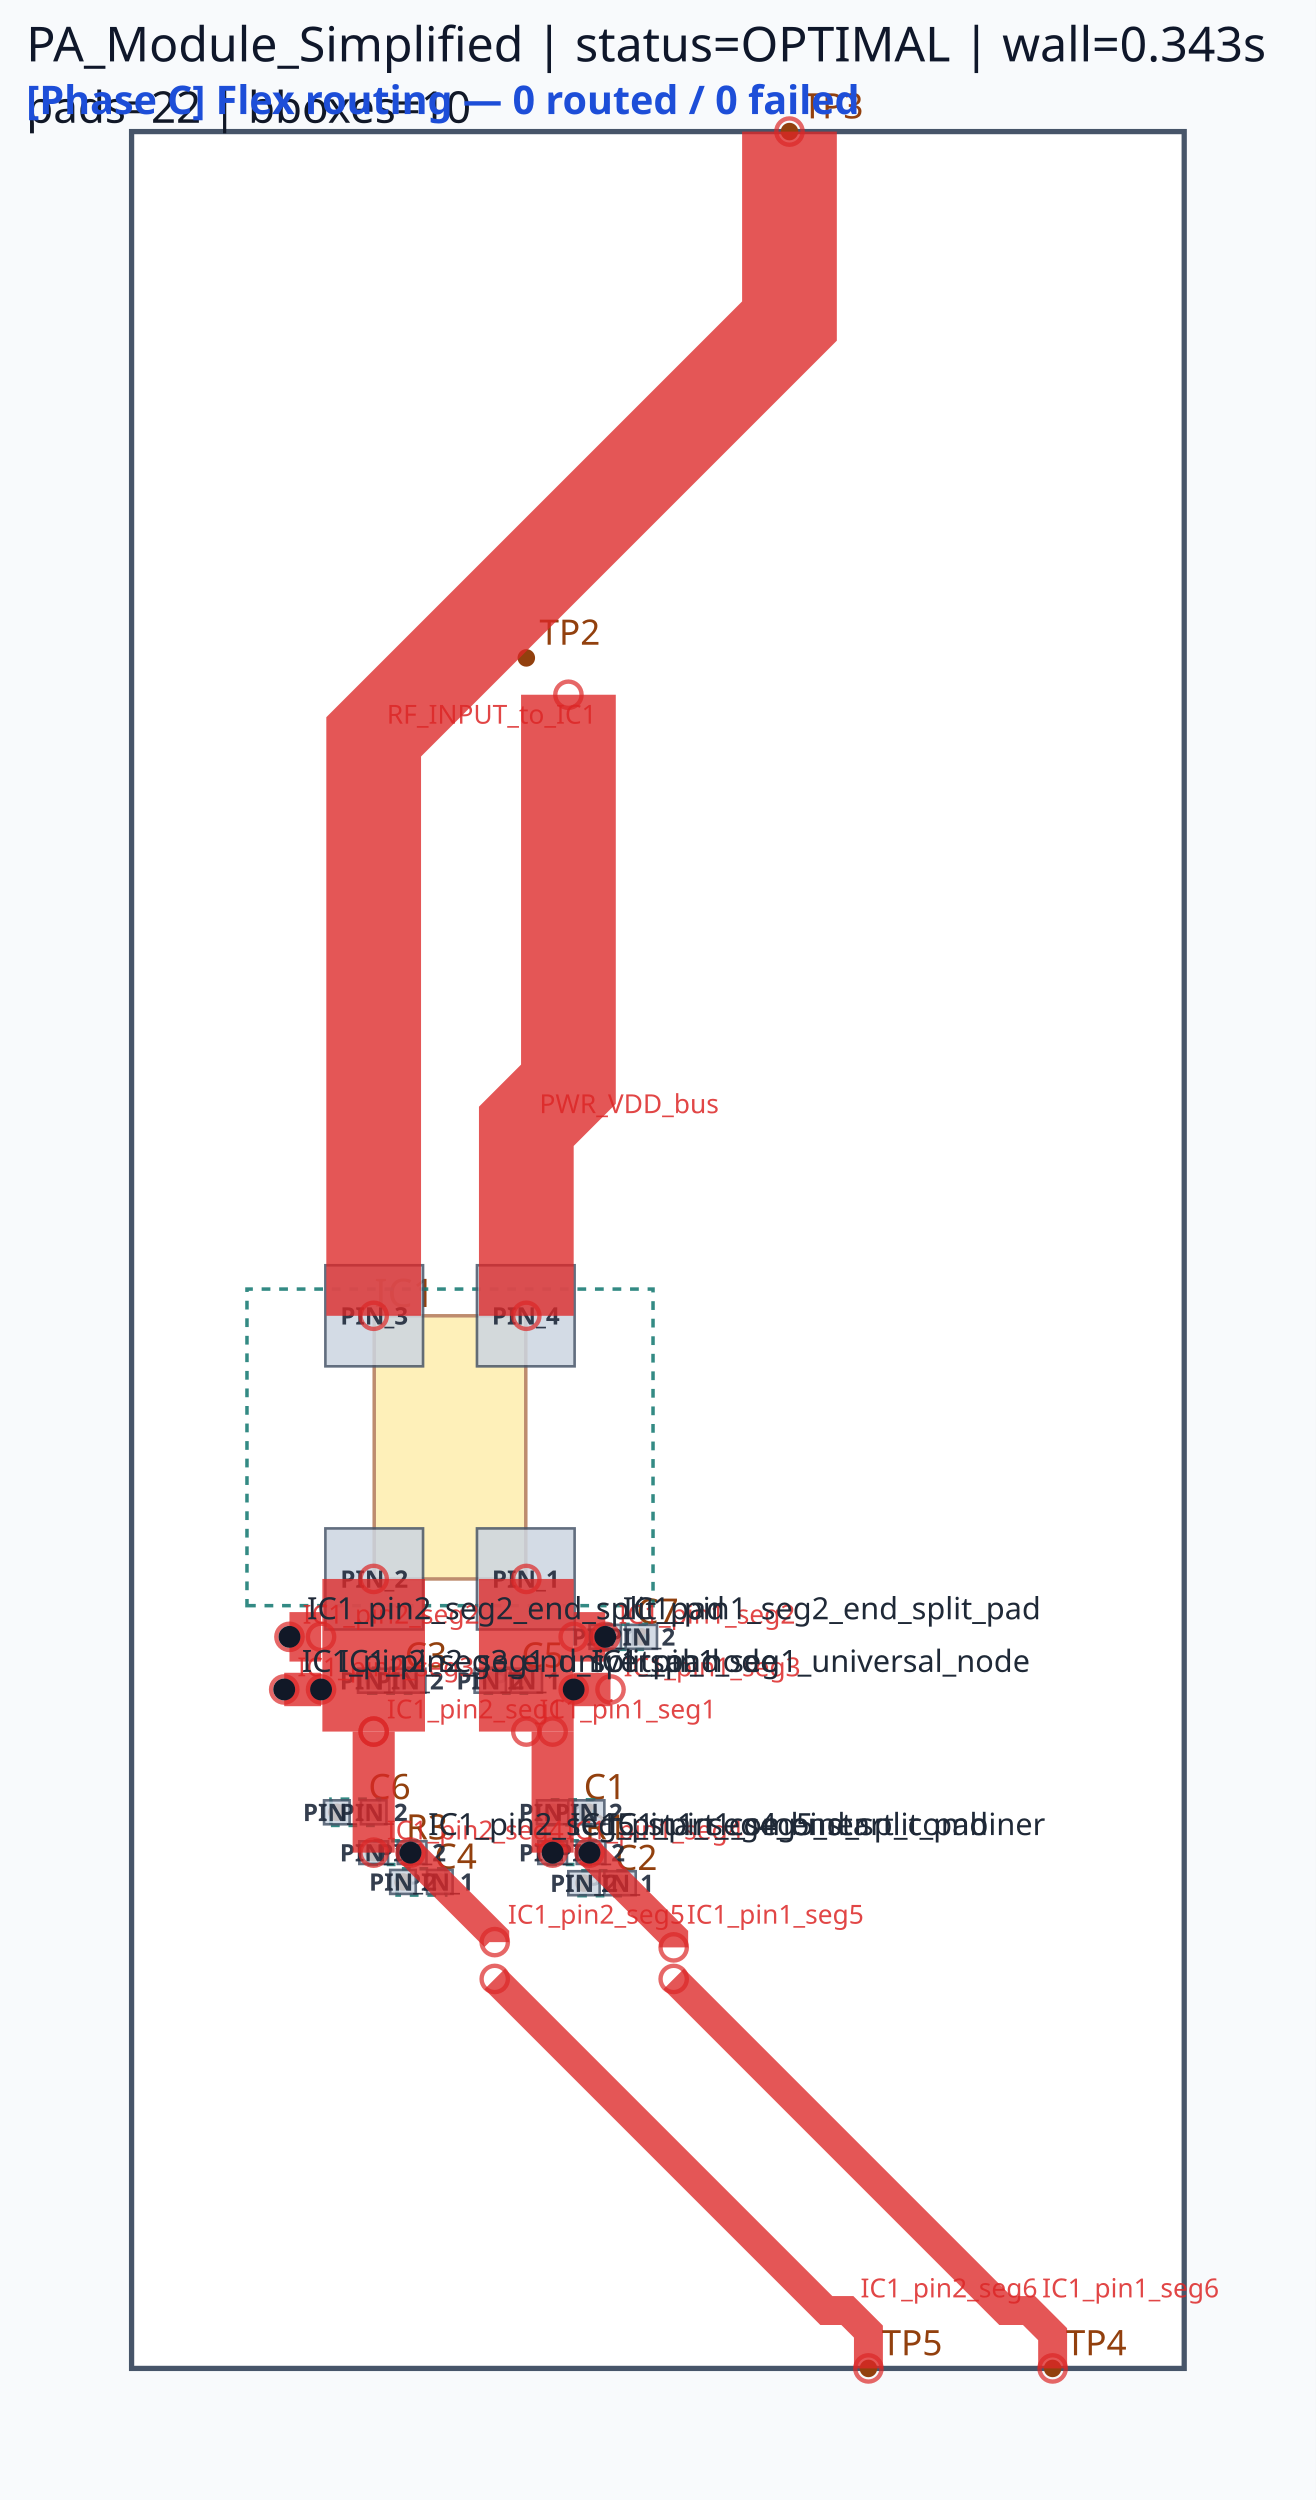
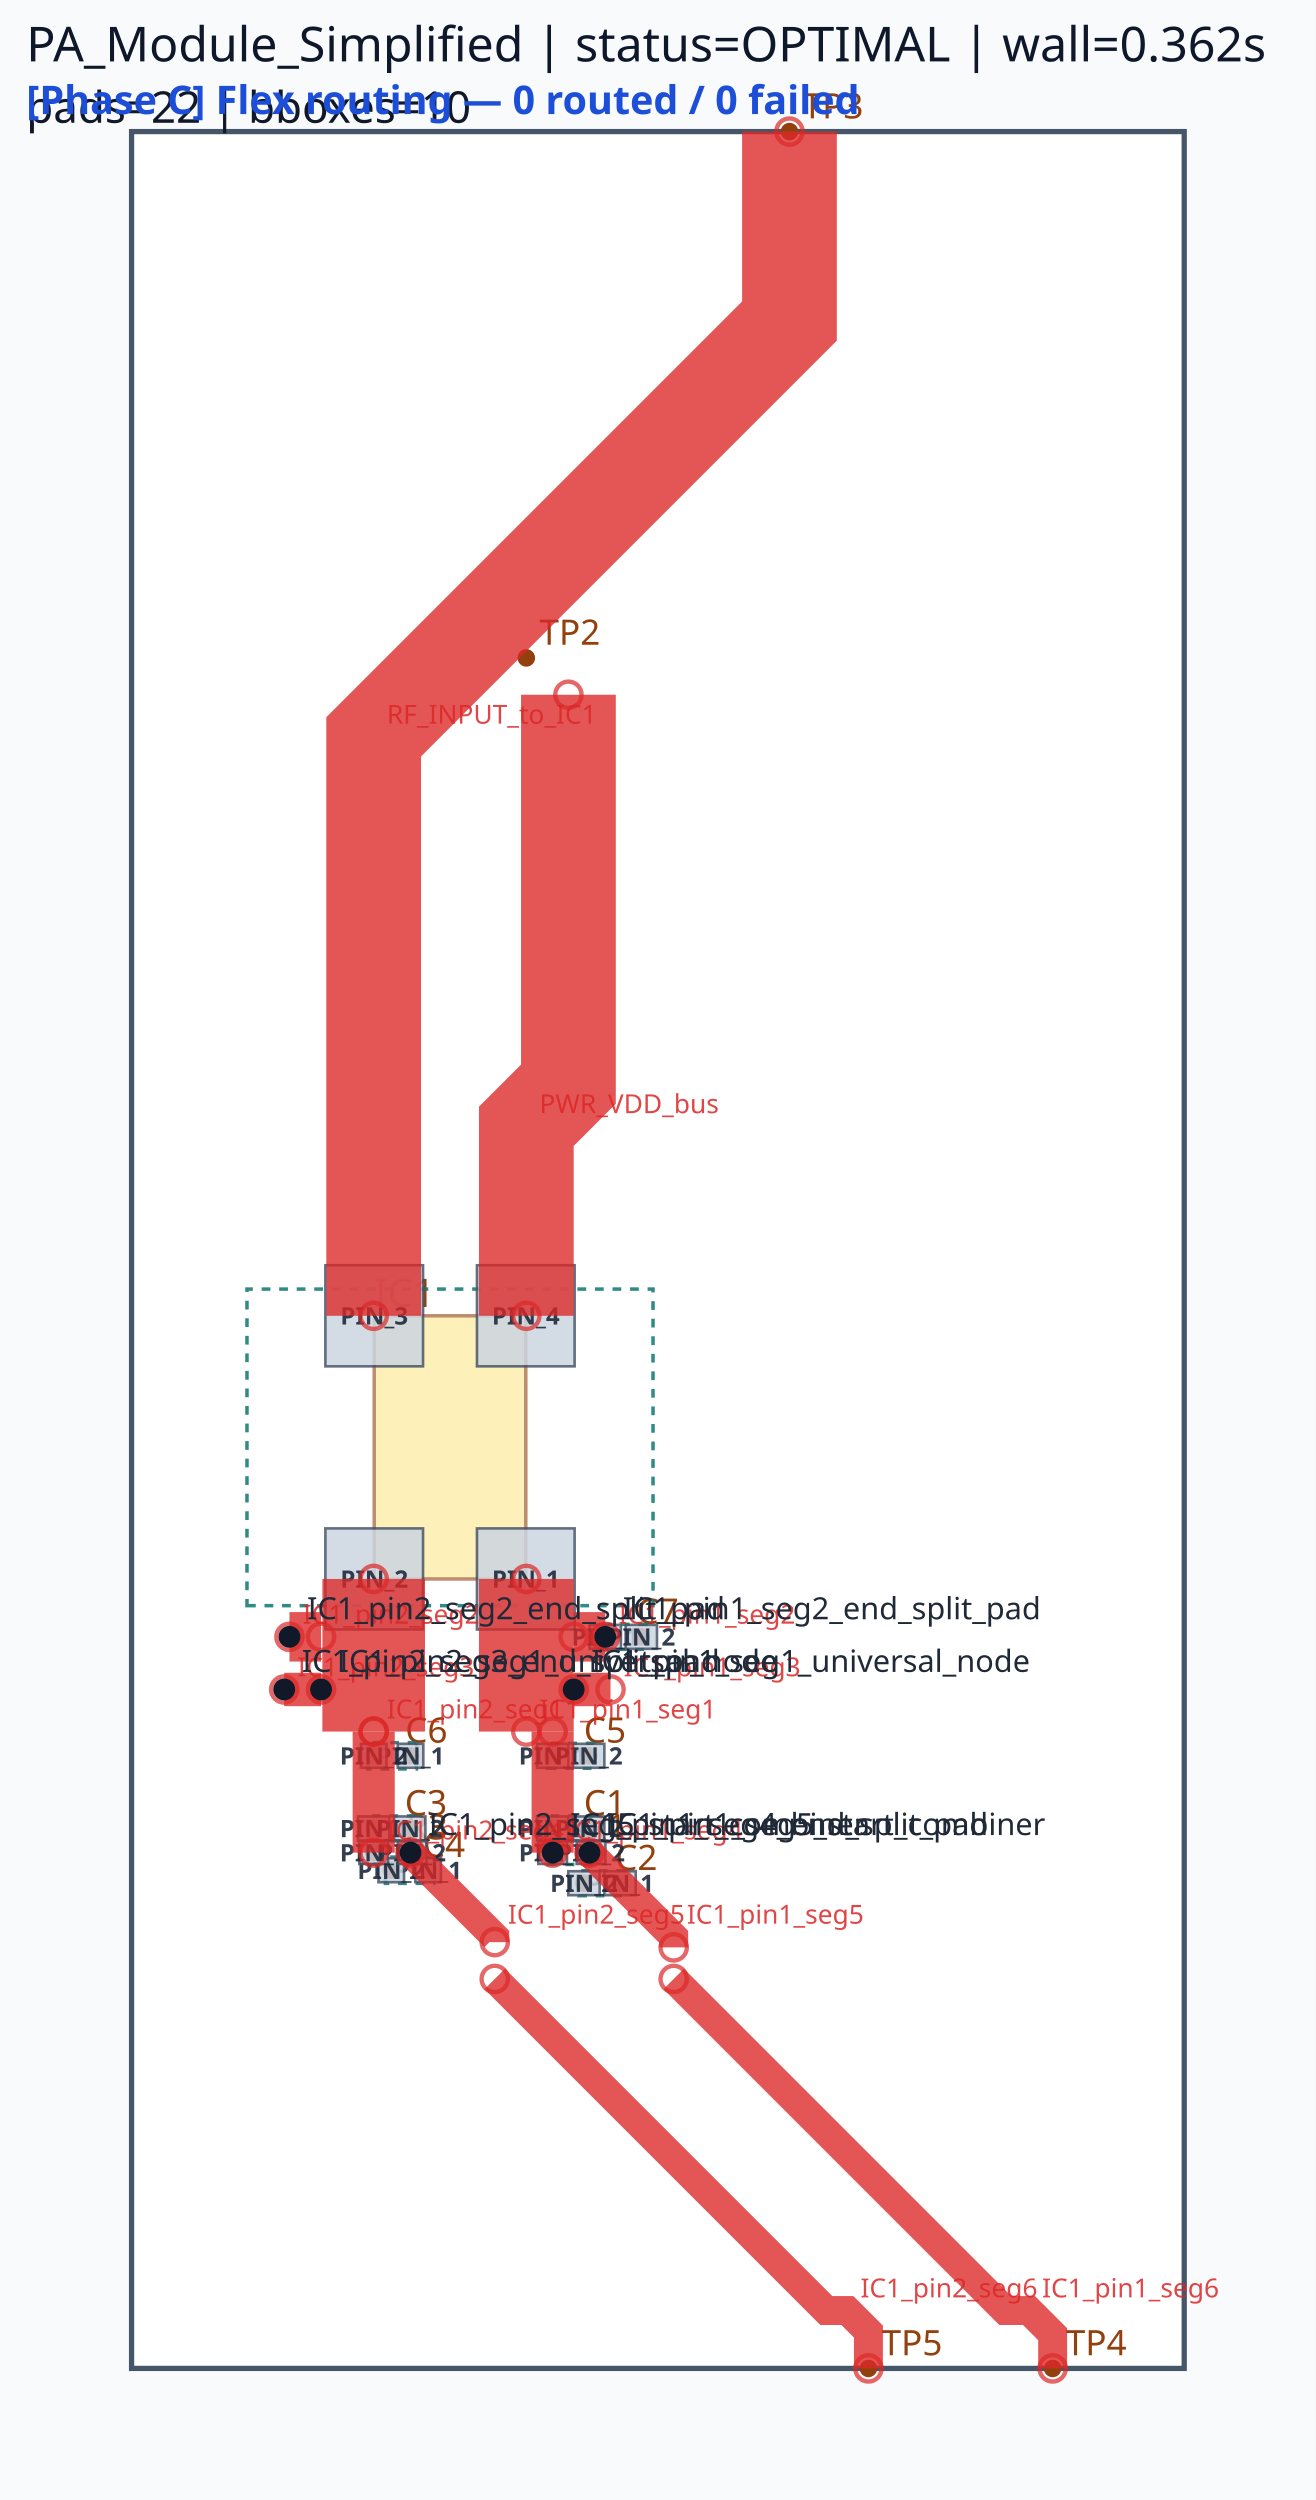
<svg xmlns="http://www.w3.org/2000/svg" viewBox="0 0 300.0 570.0" width="300.0" height="570.0">
  <rect x="0" y="0" width="100%" height="100%" fill="#f8fafc" />
  <rect x="30.00" y="30.00" width="240.00" height="510.00" fill="#ffffff" stroke="#475569" stroke-width="1.2" />
  <rect x="85.32" y="300.00" width="34.56" height="60.00" fill="#fde68a" stroke="#92400e" stroke-width="0.8" opacity="0.6" />
  <text x="85.32" y="298.00" font-family="sans-serif" font-size="9" fill="#92400e">IC1</text>
  <circle cx="120.00" cy="150.00" r="2" fill="#92400e" />
  <text x="123.00" y="147.00" font-family="sans-serif" font-size="8" fill="#92400e">TP2</text>
  <circle cx="180.00" cy="30.00" r="2" fill="#92400e" />
  <text x="183.00" y="27.00" font-family="sans-serif" font-size="8" fill="#92400e">TP3</text>
  <circle cx="240.00" cy="540.00" r="2" fill="#92400e" />
  <text x="243.00" y="537.00" font-family="sans-serif" font-size="8" fill="#92400e">TP4</text>
  <circle cx="198.00" cy="540.00" r="2" fill="#92400e" />
  <text x="201.00" y="537.00" font-family="sans-serif" font-size="8" fill="#92400e">TP5</text>
-   <circle cx="126.00" cy="413.20" r="2" fill="#92400e" />
-   <circle cx="134.22" cy="413.20" r="2" fill="#92400e" />
-   <text x="133.11" y="410.20" font-family="sans-serif" font-size="8" fill="#92400e">C1</text>
+   <circle cx="126.00" cy="416.88" r="2" fill="#92400e" />
+   <circle cx="134.22" cy="416.88" r="2" fill="#92400e" />
+   <text x="133.11" y="413.88" font-family="sans-serif" font-size="8" fill="#92400e">C1</text>
  <circle cx="141.37" cy="429.37" r="2" fill="#92400e" />
  <circle cx="133.15" cy="429.37" r="2" fill="#92400e" />
  <text x="140.26" y="426.37" font-family="sans-serif" font-size="8" fill="#92400e">C2</text>
-   <circle cx="85.20" cy="383.20" r="2" fill="#92400e" />
-   <circle cx="93.42" cy="383.20" r="2" fill="#92400e" />
-   <text x="92.31" y="380.20" font-family="sans-serif" font-size="8" fill="#92400e">C3</text>
-   <circle cx="100.28" cy="429.08" r="2" fill="#92400e" />
-   <circle cx="91.88" cy="429.08" r="2" fill="#92400e" />
-   <text x="99.08" y="426.08" font-family="sans-serif" font-size="8" fill="#92400e">C4</text>
-   <circle cx="120.00" cy="383.20" r="2" fill="#92400e" />
-   <circle cx="111.78" cy="383.20" r="2" fill="#92400e" />
-   <text x="118.89" y="380.20" font-family="sans-serif" font-size="8" fill="#92400e">C5</text>
-   <circle cx="76.80" cy="413.20" r="2" fill="#92400e" />
-   <circle cx="85.20" cy="413.20" r="2" fill="#92400e" />
-   <text x="84.00" y="410.20" font-family="sans-serif" font-size="8" fill="#92400e">C6</text>
+   <circle cx="85.20" cy="416.88" r="2" fill="#92400e" />
+   <circle cx="93.42" cy="416.88" r="2" fill="#92400e" />
+   <text x="92.31" y="413.88" font-family="sans-serif" font-size="8" fill="#92400e">C3</text>
+   <circle cx="97.61" cy="426.41" r="2" fill="#92400e" />
+   <circle cx="89.21" cy="426.41" r="2" fill="#92400e" />
+   <text x="96.41" y="423.41" font-family="sans-serif" font-size="8" fill="#92400e">C4</text>
+   <circle cx="126.00" cy="400.32" r="2" fill="#92400e" />
+   <circle cx="134.22" cy="400.32" r="2" fill="#92400e" />
+   <text x="133.11" y="397.32" font-family="sans-serif" font-size="8" fill="#92400e">C5</text>
+   <circle cx="93.60" cy="400.32" r="2" fill="#92400e" />
+   <circle cx="85.20" cy="400.32" r="2" fill="#92400e" />
+   <text x="92.40" y="397.32" font-family="sans-serif" font-size="8" fill="#92400e">C6</text>
  <circle cx="138.00" cy="373.20" r="2" fill="#92400e" />
  <circle cx="146.22" cy="373.20" r="2" fill="#92400e" />
  <text x="145.11" y="370.20" font-family="sans-serif" font-size="8" fill="#92400e">C7</text>
  <circle cx="126.00" cy="422.40" r="2" fill="#92400e" />
  <circle cx="134.76" cy="422.40" r="2" fill="#92400e" />
  <text x="133.38" y="419.40" font-family="sans-serif" font-size="8" fill="#92400e">R1</text>
  <circle cx="85.20" cy="422.40" r="2" fill="#92400e" />
  <circle cx="93.96" cy="422.40" r="2" fill="#92400e" />
  <text x="92.58" y="419.40" font-family="sans-serif" font-size="8" fill="#92400e">R3</text>
  <path d="M 56.31,366.09 L 148.89,366.09 L 148.89,293.91 L 56.31,293.91 Z" class="component-bbox" fill="none" stroke="#0f766e" stroke-width="0.8" stroke-dasharray="2 2" opacity="0.85" />
-   <path d="M 124.86,416.05 L 135.36,416.05 L 135.36,410.35 L 124.86,410.35 Z" class="component-bbox" fill="none" stroke="#0f766e" stroke-width="0.8" stroke-dasharray="2 2" opacity="0.85" />
+   <path d="M 124.86,419.73 L 135.36,419.73 L 135.36,414.03 L 124.86,414.03 Z" class="component-bbox" fill="none" stroke="#0f766e" stroke-width="0.8" stroke-dasharray="2 2" opacity="0.85" />
  <path d="M 142.51,426.52 L 132.01,426.52 L 132.01,432.22 L 142.51,432.22 Z" class="component-bbox" fill="none" stroke="#0f766e" stroke-width="0.8" stroke-dasharray="2 2" opacity="0.85" />
-   <path d="M 84.06,386.05 L 94.56,386.05 L 94.56,380.35 L 84.06,380.35 Z" class="component-bbox" fill="none" stroke="#0f766e" stroke-width="0.8" stroke-dasharray="2 2" opacity="0.85" />
-   <path d="M 101.63,426.08 L 90.53,426.08 L 90.53,432.08 L 101.63,432.08 Z" class="component-bbox" fill="none" stroke="#0f766e" stroke-width="0.8" stroke-dasharray="2 2" opacity="0.85" />
-   <path d="M 121.14,380.35 L 110.64,380.35 L 110.64,386.05 L 121.14,386.05 Z" class="component-bbox" fill="none" stroke="#0f766e" stroke-width="0.8" stroke-dasharray="2 2" opacity="0.85" />
-   <path d="M 75.45,416.20 L 86.55,416.20 L 86.55,410.20 L 75.45,410.20 Z" class="component-bbox" fill="none" stroke="#0f766e" stroke-width="0.8" stroke-dasharray="2 2" opacity="0.85" />
+   <path d="M 84.06,419.73 L 94.56,419.73 L 94.56,414.03 L 84.06,414.03 Z" class="component-bbox" fill="none" stroke="#0f766e" stroke-width="0.8" stroke-dasharray="2 2" opacity="0.85" />
+   <path d="M 98.96,423.41 L 87.86,423.41 L 87.86,429.41 L 98.96,429.41 Z" class="component-bbox" fill="none" stroke="#0f766e" stroke-width="0.8" stroke-dasharray="2 2" opacity="0.85" />
+   <path d="M 124.86,403.17 L 135.36,403.17 L 135.36,397.47 L 124.86,397.47 Z" class="component-bbox" fill="none" stroke="#0f766e" stroke-width="0.8" stroke-dasharray="2 2" opacity="0.85" />
+   <path d="M 94.95,397.32 L 83.85,397.32 L 83.85,403.32 L 94.95,403.32 Z" class="component-bbox" fill="none" stroke="#0f766e" stroke-width="0.8" stroke-dasharray="2 2" opacity="0.85" />
  <path d="M 136.86,376.05 L 147.36,376.05 L 147.36,370.35 L 136.86,370.35 Z" class="component-bbox" fill="none" stroke="#0f766e" stroke-width="0.8" stroke-dasharray="2 2" opacity="0.85" />
  <path d="M 124.98,425.10 L 135.78,425.10 L 135.78,419.70 L 124.98,419.70 Z" class="component-bbox" fill="none" stroke="#0f766e" stroke-width="0.8" stroke-dasharray="2 2" opacity="0.85" />
  <path d="M 84.18,425.10 L 94.98,425.10 L 94.98,419.70 L 84.18,419.70 Z" class="component-bbox" fill="none" stroke="#0f766e" stroke-width="0.8" stroke-dasharray="2 2" opacity="0.85" />
  <polygon points="108.75,348.48 108.75,371.52 131.01,371.52 131.01,348.48" fill="#cbd5e1" stroke="#475569" stroke-width="0.6" opacity="0.85" />
  <text x="119.88" y="362.00" font-family="sans-serif" font-size="5.5" text-anchor="middle" font-weight="bold" fill="#1e293b" opacity="0.9">PIN_1</text>
  <polygon points="74.19,348.48 74.19,371.52 96.45,371.52 96.45,348.48" fill="#cbd5e1" stroke="#475569" stroke-width="0.6" opacity="0.85" />
  <text x="85.32" y="362.00" font-family="sans-serif" font-size="5.5" text-anchor="middle" font-weight="bold" fill="#1e293b" opacity="0.9">PIN_2</text>
  <polygon points="96.45,311.52 96.45,288.48 74.19,288.48 74.19,311.52" fill="#cbd5e1" stroke="#475569" stroke-width="0.6" opacity="0.85" />
  <text x="85.32" y="302.00" font-family="sans-serif" font-size="5.5" text-anchor="middle" font-weight="bold" fill="#1e293b" opacity="0.9">PIN_3</text>
  <polygon points="131.01,311.52 131.01,288.48 108.75,288.48 108.75,311.52" fill="#cbd5e1" stroke="#475569" stroke-width="0.6" opacity="0.85" />
  <text x="119.88" y="302.00" font-family="sans-serif" font-size="5.5" text-anchor="middle" font-weight="bold" fill="#1e293b" opacity="0.9">PIN_4</text>
-   <polygon points="122.43,415.93 129.57,415.93 129.57,410.47 122.43,410.47" fill="#cbd5e1" stroke="#475569" stroke-width="0.6" opacity="0.85" />
-   <text x="126.00" y="415.20" font-family="sans-serif" font-size="5.5" text-anchor="middle" font-weight="bold" fill="#1e293b" opacity="0.9">PIN_1</text>
-   <polygon points="130.65,415.93 137.79,415.93 137.79,410.47 130.65,410.47" fill="#cbd5e1" stroke="#475569" stroke-width="0.6" opacity="0.85" />
-   <text x="134.22" y="415.20" font-family="sans-serif" font-size="5.5" text-anchor="middle" font-weight="bold" fill="#1e293b" opacity="0.9">PIN_2</text>
+   <polygon points="122.43,419.61 129.57,419.61 129.57,414.15 122.43,414.15" fill="#cbd5e1" stroke="#475569" stroke-width="0.6" opacity="0.85" />
+   <text x="126.00" y="418.88" font-family="sans-serif" font-size="5.5" text-anchor="middle" font-weight="bold" fill="#1e293b" opacity="0.9">PIN_1</text>
+   <polygon points="130.65,419.61 137.79,419.61 137.79,414.15 130.65,414.15" fill="#cbd5e1" stroke="#475569" stroke-width="0.6" opacity="0.85" />
+   <text x="134.22" y="418.88" font-family="sans-serif" font-size="5.5" text-anchor="middle" font-weight="bold" fill="#1e293b" opacity="0.9">PIN_2</text>
  <polygon points="144.94,426.64 137.80,426.64 137.80,432.10 144.94,432.10" fill="#cbd5e1" stroke="#475569" stroke-width="0.6" opacity="0.85" />
  <text x="141.37" y="431.37" font-family="sans-serif" font-size="5.5" text-anchor="middle" font-weight="bold" fill="#1e293b" opacity="0.9">PIN_1</text>
  <polygon points="136.72,426.64 129.58,426.64 129.58,432.10 136.72,432.10" fill="#cbd5e1" stroke="#475569" stroke-width="0.6" opacity="0.85" />
  <text x="133.15" y="431.37" font-family="sans-serif" font-size="5.5" text-anchor="middle" font-weight="bold" fill="#1e293b" opacity="0.9">PIN_2</text>
-   <polygon points="81.63,385.93 88.77,385.93 88.77,380.47 81.63,380.47" fill="#cbd5e1" stroke="#475569" stroke-width="0.6" opacity="0.85" />
-   <text x="85.20" y="385.20" font-family="sans-serif" font-size="5.5" text-anchor="middle" font-weight="bold" fill="#1e293b" opacity="0.9">PIN_1</text>
-   <polygon points="89.85,385.93 96.99,385.93 96.99,380.47 89.85,380.47" fill="#cbd5e1" stroke="#475569" stroke-width="0.6" opacity="0.85" />
-   <text x="93.42" y="385.20" font-family="sans-serif" font-size="5.5" text-anchor="middle" font-weight="bold" fill="#1e293b" opacity="0.9">PIN_2</text>
-   <polygon points="97.37,431.81 103.19,431.81 103.19,426.35 97.37,426.35" fill="#cbd5e1" stroke="#475569" stroke-width="0.6" opacity="0.85" />
-   <text x="100.28" y="431.08" font-family="sans-serif" font-size="5.5" text-anchor="middle" font-weight="bold" fill="#1e293b" opacity="0.9">PIN_1</text>
-   <polygon points="94.79,426.35 88.97,426.35 88.97,431.81 94.79,431.81" fill="#cbd5e1" stroke="#475569" stroke-width="0.6" opacity="0.85" />
-   <text x="91.88" y="431.08" font-family="sans-serif" font-size="5.5" text-anchor="middle" font-weight="bold" fill="#1e293b" opacity="0.9">PIN_2</text>
-   <polygon points="123.57,380.47 116.43,380.47 116.43,385.93 123.57,385.93" fill="#cbd5e1" stroke="#475569" stroke-width="0.6" opacity="0.85" />
-   <text x="120.00" y="385.20" font-family="sans-serif" font-size="5.5" text-anchor="middle" font-weight="bold" fill="#1e293b" opacity="0.9">PIN_1</text>
-   <polygon points="115.35,380.47 108.21,380.47 108.21,385.93 115.35,385.93" fill="#cbd5e1" stroke="#475569" stroke-width="0.6" opacity="0.85" />
-   <text x="111.78" y="385.20" font-family="sans-serif" font-size="5.5" text-anchor="middle" font-weight="bold" fill="#1e293b" opacity="0.9">PIN_2</text>
-   <polygon points="79.71,410.47 73.89,410.47 73.89,415.93 79.71,415.93" fill="#cbd5e1" stroke="#475569" stroke-width="0.6" opacity="0.85" />
-   <text x="76.80" y="415.20" font-family="sans-serif" font-size="5.5" text-anchor="middle" font-weight="bold" fill="#1e293b" opacity="0.9">PIN_1</text>
-   <polygon points="82.29,415.93 88.11,415.93 88.11,410.47 82.29,410.47" fill="#cbd5e1" stroke="#475569" stroke-width="0.6" opacity="0.85" />
-   <text x="85.20" y="415.20" font-family="sans-serif" font-size="5.5" text-anchor="middle" font-weight="bold" fill="#1e293b" opacity="0.9">PIN_2</text>
+   <polygon points="81.63,419.61 88.77,419.61 88.77,414.15 81.63,414.15" fill="#cbd5e1" stroke="#475569" stroke-width="0.6" opacity="0.85" />
+   <text x="85.20" y="418.88" font-family="sans-serif" font-size="5.5" text-anchor="middle" font-weight="bold" fill="#1e293b" opacity="0.9">PIN_1</text>
+   <polygon points="89.85,419.61 96.99,419.61 96.99,414.15 89.85,414.15" fill="#cbd5e1" stroke="#475569" stroke-width="0.6" opacity="0.85" />
+   <text x="93.42" y="418.88" font-family="sans-serif" font-size="5.5" text-anchor="middle" font-weight="bold" fill="#1e293b" opacity="0.9">PIN_2</text>
+   <polygon points="94.70,429.14 100.52,429.14 100.52,423.68 94.70,423.68" fill="#cbd5e1" stroke="#475569" stroke-width="0.6" opacity="0.85" />
+   <text x="97.61" y="428.41" font-family="sans-serif" font-size="5.5" text-anchor="middle" font-weight="bold" fill="#1e293b" opacity="0.9">PIN_1</text>
+   <polygon points="92.12,423.68 86.30,423.68 86.30,429.14 92.12,429.14" fill="#cbd5e1" stroke="#475569" stroke-width="0.6" opacity="0.85" />
+   <text x="89.21" y="428.41" font-family="sans-serif" font-size="5.5" text-anchor="middle" font-weight="bold" fill="#1e293b" opacity="0.9">PIN_2</text>
+   <polygon points="122.43,403.05 129.57,403.05 129.57,397.59 122.43,397.59" fill="#cbd5e1" stroke="#475569" stroke-width="0.6" opacity="0.85" />
+   <text x="126.00" y="402.32" font-family="sans-serif" font-size="5.5" text-anchor="middle" font-weight="bold" fill="#1e293b" opacity="0.9">PIN_1</text>
+   <polygon points="130.65,403.05 137.79,403.05 137.79,397.59 130.65,397.59" fill="#cbd5e1" stroke="#475569" stroke-width="0.6" opacity="0.85" />
+   <text x="134.22" y="402.32" font-family="sans-serif" font-size="5.5" text-anchor="middle" font-weight="bold" fill="#1e293b" opacity="0.9">PIN_2</text>
+   <polygon points="90.69,403.05 96.51,403.05 96.51,397.59 90.69,397.59" fill="#cbd5e1" stroke="#475569" stroke-width="0.6" opacity="0.85" />
+   <text x="93.60" y="402.32" font-family="sans-serif" font-size="5.5" text-anchor="middle" font-weight="bold" fill="#1e293b" opacity="0.9">PIN_1</text>
+   <polygon points="88.11,397.59 82.29,397.59 82.29,403.05 88.11,403.05" fill="#cbd5e1" stroke="#475569" stroke-width="0.6" opacity="0.85" />
+   <text x="85.20" y="402.32" font-family="sans-serif" font-size="5.5" text-anchor="middle" font-weight="bold" fill="#1e293b" opacity="0.9">PIN_2</text>
  <polygon points="134.43,375.93 141.57,375.93 141.57,370.47 134.43,370.47" fill="#cbd5e1" stroke="#475569" stroke-width="0.6" opacity="0.85" />
  <text x="138.00" y="375.20" font-family="sans-serif" font-size="5.5" text-anchor="middle" font-weight="bold" fill="#1e293b" opacity="0.9">PIN_1</text>
  <polygon points="142.65,375.93 149.79,375.93 149.79,370.47 142.65,370.47" fill="#cbd5e1" stroke="#475569" stroke-width="0.6" opacity="0.85" />
  <text x="146.22" y="375.20" font-family="sans-serif" font-size="5.5" text-anchor="middle" font-weight="bold" fill="#1e293b" opacity="0.9">PIN_2</text>
  <polygon points="122.73,424.98 129.27,424.98 129.27,419.82 122.73,419.82" fill="#cbd5e1" stroke="#475569" stroke-width="0.6" opacity="0.85" />
  <text x="126.00" y="424.40" font-family="sans-serif" font-size="5.5" text-anchor="middle" font-weight="bold" fill="#1e293b" opacity="0.9">PIN_1</text>
  <polygon points="131.49,424.98 138.03,424.98 138.03,419.82 131.49,419.82" fill="#cbd5e1" stroke="#475569" stroke-width="0.6" opacity="0.85" />
  <text x="134.76" y="424.40" font-family="sans-serif" font-size="5.5" text-anchor="middle" font-weight="bold" fill="#1e293b" opacity="0.9">PIN_2</text>
  <polygon points="81.93,424.98 88.47,424.98 88.47,419.82 81.93,419.82" fill="#cbd5e1" stroke="#475569" stroke-width="0.6" opacity="0.85" />
  <text x="85.20" y="424.40" font-family="sans-serif" font-size="5.5" text-anchor="middle" font-weight="bold" fill="#1e293b" opacity="0.9">PIN_1</text>
  <polygon points="90.69,424.98 97.23,424.98 97.23,419.82 90.69,419.82" fill="#cbd5e1" stroke="#475569" stroke-width="0.6" opacity="0.85" />
  <text x="93.96" y="424.40" font-family="sans-serif" font-size="5.5" text-anchor="middle" font-weight="bold" fill="#1e293b" opacity="0.9">PIN_2</text>
  <polyline points="85.20,360.00 85.20,394.80" fill="none" stroke="#dc2626" stroke-width="23.40" stroke-linecap="butt" stroke-linejoin="miter" opacity="0.78" />
  <circle cx="85.20" cy="360.00" r="3" fill="none" stroke="#dc2626" stroke-width="1.0" opacity="0.7" />
  <circle cx="85.20" cy="394.80" r="3" fill="none" stroke="#dc2626" stroke-width="1.0" opacity="0.7" />
  <text x="88.20" y="391.80" font-family="sans-serif" font-size="6" fill="#dc2626" opacity="0.85">IC1_pin2_seg1</text>
  <polyline points="120.00,360.00 120.00,394.80" fill="none" stroke="#dc2626" stroke-width="21.60" stroke-linecap="butt" stroke-linejoin="miter" opacity="0.78" />
  <circle cx="120.00" cy="360.00" r="3" fill="none" stroke="#dc2626" stroke-width="1.0" opacity="0.7" />
  <circle cx="120.00" cy="394.80" r="3" fill="none" stroke="#dc2626" stroke-width="1.0" opacity="0.7" />
  <text x="123.00" y="391.80" font-family="sans-serif" font-size="6" fill="#dc2626" opacity="0.85">IC1_pin1_seg1</text>
  <polyline points="126.00,394.80 126.00,422.40" fill="none" stroke="#dc2626" stroke-width="9.60" stroke-linecap="butt" stroke-linejoin="miter" opacity="0.78" />
  <circle cx="126.00" cy="394.80" r="3" fill="none" stroke="#dc2626" stroke-width="1.0" opacity="0.7" />
  <circle cx="126.00" cy="422.40" r="3" fill="none" stroke="#dc2626" stroke-width="1.0" opacity="0.7" />
  <text x="129.00" y="419.40" font-family="sans-serif" font-size="6" fill="#dc2626" opacity="0.85">IC1_pin1_seg4</text>
  <polyline points="85.20,394.80 85.20,422.40" fill="none" stroke="#dc2626" stroke-width="9.60" stroke-linecap="butt" stroke-linejoin="miter" opacity="0.78" />
  <circle cx="85.20" cy="394.80" r="3" fill="none" stroke="#dc2626" stroke-width="1.0" opacity="0.7" />
  <circle cx="85.20" cy="422.40" r="3" fill="none" stroke="#dc2626" stroke-width="1.0" opacity="0.7" />
  <text x="88.20" y="419.40" font-family="sans-serif" font-size="6" fill="#dc2626" opacity="0.85">IC1_pin2_seg4</text>
  <polyline points="130.80,373.20 138.00,373.20" fill="none" stroke="#dc2626" stroke-width="11.28" stroke-linecap="butt" stroke-linejoin="miter" opacity="0.78" />
  <circle cx="130.80" cy="373.20" r="3" fill="none" stroke="#dc2626" stroke-width="1.0" opacity="0.7" />
  <circle cx="138.00" cy="373.20" r="3" fill="none" stroke="#dc2626" stroke-width="1.0" opacity="0.7" />
  <text x="141.00" y="370.20" font-family="sans-serif" font-size="6" fill="#dc2626" opacity="0.85">IC1_pin1_seg2</text>
  <polyline points="73.20,373.20 66.00,373.20" fill="none" stroke="#dc2626" stroke-width="11.28" stroke-linecap="butt" stroke-linejoin="miter" opacity="0.78" />
  <circle cx="73.20" cy="373.20" r="3" fill="none" stroke="#dc2626" stroke-width="1.0" opacity="0.7" />
  <circle cx="66.00" cy="373.20" r="3" fill="none" stroke="#dc2626" stroke-width="1.0" opacity="0.7" />
  <text x="69.00" y="370.20" font-family="sans-serif" font-size="6" fill="#dc2626" opacity="0.85">IC1_pin2_seg2</text>
  <polyline points="134.40,422.40 153.60,441.60 153.60,444.00" fill="none" stroke="#dc2626" stroke-width="6.60" stroke-linecap="butt" stroke-linejoin="miter" opacity="0.78" />
  <circle cx="134.40" cy="422.40" r="3" fill="none" stroke="#dc2626" stroke-width="1.0" opacity="0.7" />
  <circle cx="153.60" cy="444.00" r="3" fill="none" stroke="#dc2626" stroke-width="1.0" opacity="0.7" />
  <text x="156.60" y="438.60" font-family="sans-serif" font-size="6" fill="#dc2626" opacity="0.85">IC1_pin1_seg5</text>
  <polyline points="93.60,422.40 112.80,441.60 112.80,442.80" fill="none" stroke="#dc2626" stroke-width="6.60" stroke-linecap="butt" stroke-linejoin="miter" opacity="0.78" />
  <circle cx="93.60" cy="422.40" r="3" fill="none" stroke="#dc2626" stroke-width="1.0" opacity="0.7" />
  <circle cx="112.80" cy="442.80" r="3" fill="none" stroke="#dc2626" stroke-width="1.0" opacity="0.7" />
  <text x="115.80" y="438.60" font-family="sans-serif" font-size="6" fill="#dc2626" opacity="0.85">IC1_pin2_seg5</text>
  <polyline points="130.80,385.20 139.20,385.20" fill="none" stroke="#dc2626" stroke-width="7.62" stroke-linecap="butt" stroke-linejoin="miter" opacity="0.78" />
  <circle cx="130.80" cy="385.20" r="3" fill="none" stroke="#dc2626" stroke-width="1.0" opacity="0.7" />
  <circle cx="139.20" cy="385.20" r="3" fill="none" stroke="#dc2626" stroke-width="1.0" opacity="0.7" />
  <text x="142.20" y="382.20" font-family="sans-serif" font-size="6" fill="#dc2626" opacity="0.85">IC1_pin1_seg3</text>
  <polyline points="73.20,385.20 64.80,385.20" fill="none" stroke="#dc2626" stroke-width="7.62" stroke-linecap="butt" stroke-linejoin="miter" opacity="0.78" />
  <circle cx="73.20" cy="385.20" r="3" fill="none" stroke="#dc2626" stroke-width="1.0" opacity="0.7" />
  <circle cx="64.80" cy="385.20" r="3" fill="none" stroke="#dc2626" stroke-width="1.0" opacity="0.7" />
  <text x="67.80" y="382.20" font-family="sans-serif" font-size="6" fill="#dc2626" opacity="0.85">IC1_pin2_seg3</text>
  <polyline points="180.00,30.00 180.00,73.20 85.20,168.00 85.20,300.00" fill="none" stroke="#dc2626" stroke-width="21.60" stroke-linecap="butt" stroke-linejoin="miter" opacity="0.78" />
  <circle cx="180.00" cy="30.00" r="3" fill="none" stroke="#dc2626" stroke-width="1.0" opacity="0.7" />
  <circle cx="85.20" cy="300.00" r="3" fill="none" stroke="#dc2626" stroke-width="1.0" opacity="0.7" />
  <text x="88.20" y="165.00" font-family="sans-serif" font-size="6" fill="#dc2626" opacity="0.85">RF_INPUT_to_IC1</text>
  <polyline points="129.60,158.40 129.60,247.20 120.00,256.80 120.00,300.00" fill="none" stroke="#dc2626" stroke-width="21.60" stroke-linecap="butt" stroke-linejoin="miter" opacity="0.78" />
  <circle cx="129.60" cy="158.40" r="3" fill="none" stroke="#dc2626" stroke-width="1.0" opacity="0.7" />
  <circle cx="120.00" cy="300.00" r="3" fill="none" stroke="#dc2626" stroke-width="1.0" opacity="0.7" />
  <text x="123.00" y="253.80" font-family="sans-serif" font-size="6" fill="#dc2626" opacity="0.85">PWR_VDD_bus</text>
  <polyline points="153.60,451.20 229.20,526.80 234.60,526.80 240.00,532.20 240.00,540.00" fill="none" stroke="#dc2626" stroke-width="6.60" stroke-linecap="butt" stroke-linejoin="miter" opacity="0.78" />
  <circle cx="153.60" cy="451.20" r="3" fill="none" stroke="#dc2626" stroke-width="1.0" opacity="0.7" />
  <circle cx="240.00" cy="540.00" r="3" fill="none" stroke="#dc2626" stroke-width="1.0" opacity="0.7" />
  <text x="237.60" y="523.80" font-family="sans-serif" font-size="6" fill="#dc2626" opacity="0.85">IC1_pin1_seg6</text>
  <polyline points="112.80,451.20 188.40,526.80 193.20,526.80 198.00,531.60 198.00,540.00" fill="none" stroke="#dc2626" stroke-width="6.60" stroke-linecap="butt" stroke-linejoin="miter" opacity="0.78" />
  <circle cx="112.80" cy="451.20" r="3" fill="none" stroke="#dc2626" stroke-width="1.0" opacity="0.7" />
  <circle cx="198.00" cy="540.00" r="3" fill="none" stroke="#dc2626" stroke-width="1.0" opacity="0.7" />
  <text x="196.20" y="523.80" font-family="sans-serif" font-size="6" fill="#dc2626" opacity="0.85">IC1_pin2_seg6</text>
  <circle cx="130.80" cy="385.20" r="2.5" fill="#111827" />
  <text x="134.80" y="381.20" font-family="sans-serif" font-size="7" fill="#1f2937">IC1_pin1_seg1_universal_node</text>
  <circle cx="138.00" cy="373.20" r="2.5" fill="#111827" />
  <text x="142.00" y="369.20" font-family="sans-serif" font-size="7" fill="#1f2937">IC1_pin1_seg2_end_split_pad</text>
  <circle cx="126.00" cy="422.40" r="2.5" fill="#111827" />
  <text x="130.00" y="418.40" font-family="sans-serif" font-size="7" fill="#1f2937">IC1_pin1_seg4_end_split_pad</text>
  <circle cx="134.40" cy="422.40" r="2.5" fill="#111827" />
  <text x="138.40" y="418.40" font-family="sans-serif" font-size="7" fill="#1f2937">IC1_pin1_seg5_start_combiner</text>
  <circle cx="73.20" cy="385.20" r="2.5" fill="#111827" />
  <text x="77.20" y="381.20" font-family="sans-serif" font-size="7" fill="#1f2937">IC1_pin2_seg1_universal_node</text>
  <circle cx="66.00" cy="373.20" r="2.5" fill="#111827" />
  <text x="70.00" y="369.20" font-family="sans-serif" font-size="7" fill="#1f2937">IC1_pin2_seg2_end_split_pad</text>
  <circle cx="64.80" cy="385.20" r="2.5" fill="#111827" />
  <text x="68.80" y="381.20" font-family="sans-serif" font-size="7" fill="#1f2937">IC1_pin2_seg3_end_split_pad</text>
  <circle cx="93.60" cy="422.40" r="2.5" fill="#111827" />
  <text x="97.60" y="418.40" font-family="sans-serif" font-size="7" fill="#1f2937">IC1_pin2_seg5_start_combiner</text>
-   <text x="6" y="14" font-family="sans-serif" font-size="11" fill="#0f172a">PA_Module_Simplified | status=OPTIMAL | wall=0.343s</text>
+   <text x="6" y="14" font-family="sans-serif" font-size="11" fill="#0f172a">PA_Module_Simplified | status=OPTIMAL | wall=0.362s</text>
  <text x="6" y="28" font-family="sans-serif" font-size="10" fill="#111827">pads=22 | bboxes=10</text>
  <text x="6" y="26" font-family="sans-serif" font-size="9" font-weight="bold" fill="#1d4ed8">[Phase C] Flex routing — 0 routed / 0 failed</text>
</svg>
